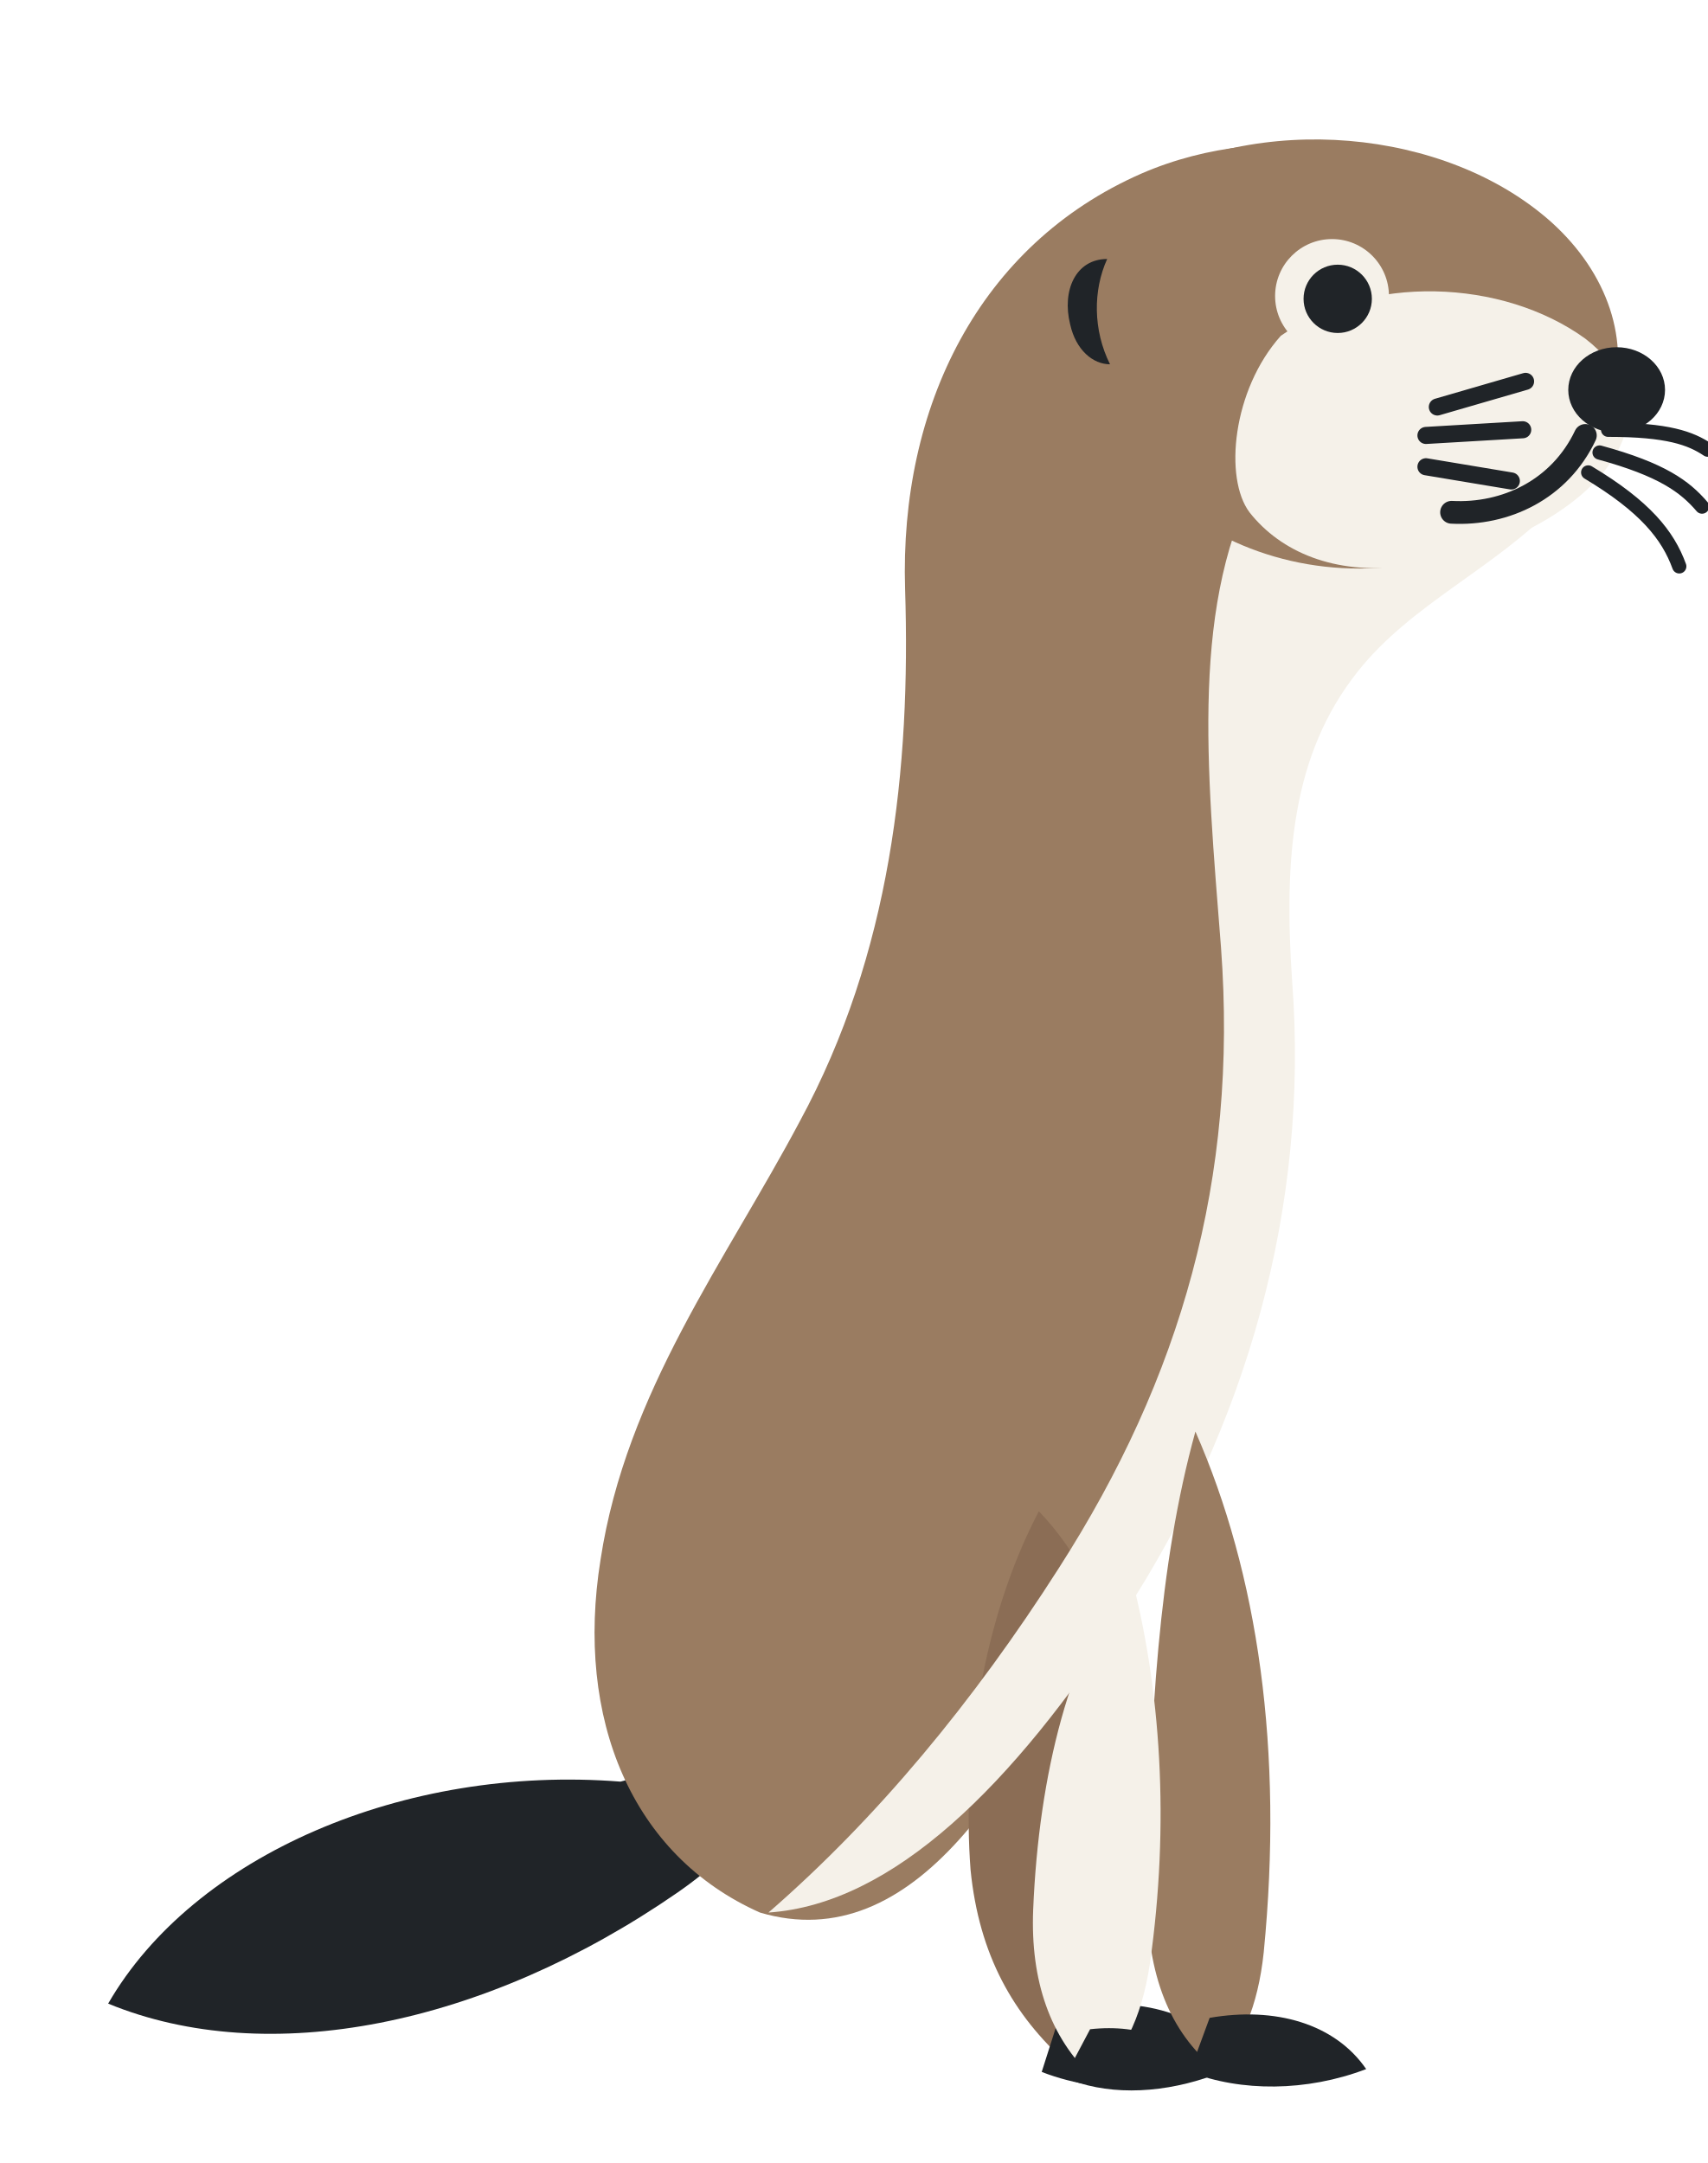
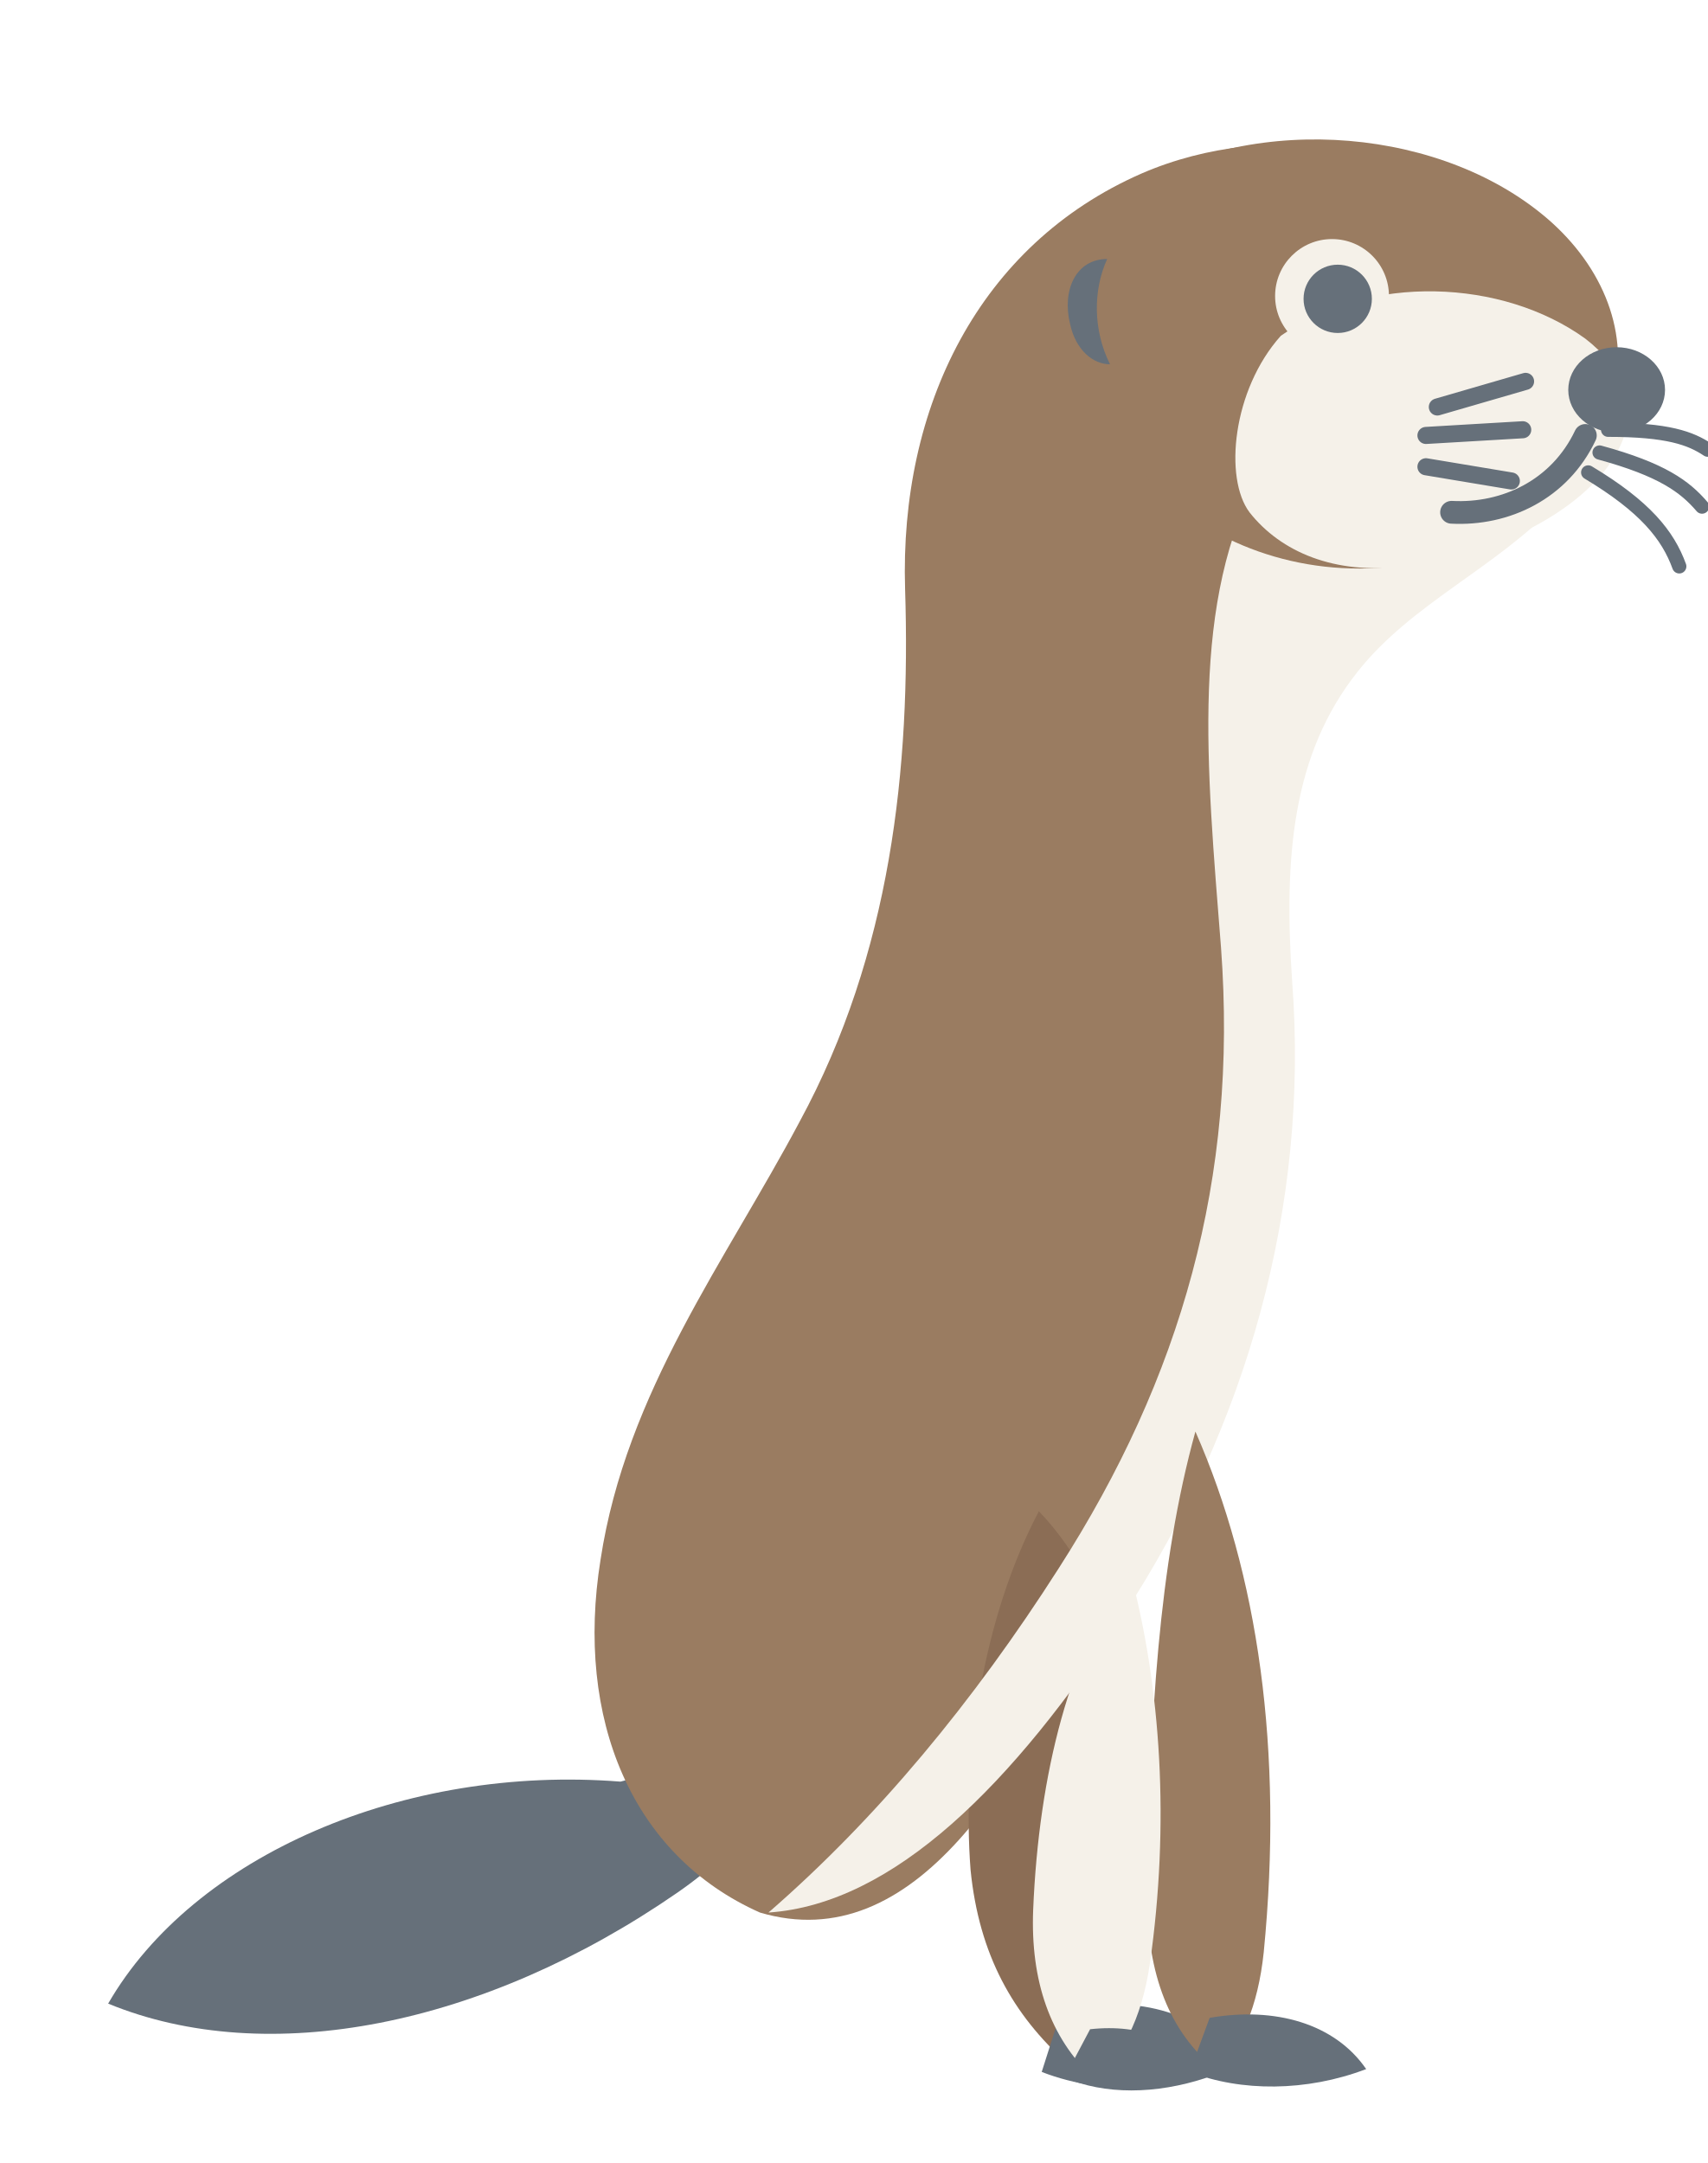
<svg xmlns="http://www.w3.org/2000/svg" viewBox="0 0 600 760" role="img" aria-labelledby="title">
  <g stroke-linecap="round" stroke-linejoin="round">
-     <path d="M218 626 C142 620 68 652 38 704 C94 727 170 712 238 665 C264 647 274 629 268 613 Z" fill="#202428" />
+     <path d="M218 626 C142 620 68 652 38 704 C94 727 170 712 238 665 C264 647 274 629 268 613 Z" fill="#66707A" />
    <path d="M267 672 C222 652 202 604 211 548 C220 489 255 443 281 394            C313 335 320 270 318 207 C316 143 344 86 401 61            C447 41 505 51 538 83 C489 91 463 111 447 144            C425 190 432 244 435 300 C439 384 423 474 388 558            C359 626 321 688 267 672 Z" fill="#9A7C61" />
    <path d="M365 531 C392 559 407 612 398 676 C395 699 387 715 375 725            C356 708 344 687 341 657 C338 618 345 569 365 531 Z" fill="#8B6D55" />
-     <path d="M373 706 C398 701 421 706 435 724 C418 735 389 737 366 728 Z" fill="#202428" />
+     <path d="M373 706 C398 701 421 706 435 724 C418 735 389 737 366 728 Z" fill="#66707A" />
    <path d="M270 672 C308 639 342 598 372 551 C415 484 435 414 429 333            C424 269 418 211 443 166 C459 137 486 118 526 109            C545 105 560 111 566 126 C571 141 563 160 547 177            C525 200 496 212 477 236 C454 265 451 301 454 345            C460 424 438 501 395 567 C356 627 314 669 270 672 Z" fill="#F5F1E9" />
    <path d="M397 66 C442 39 508 45 545 78 C565 96 573 120 566 142            C556 171 525 194 490 199 C457 203 424 191 404 169            C382 145 375 91 397 66 Z" fill="#9A7C61" />
    <path d="M450 118 C481 96 528 98 557 119 C570 129 575 142 570 155            C561 177 528 195 493 199 C469 202 450 194 439 180            C430 168 433 137 450 118 Z" fill="#F5F1E9" />
    <path d="M397 80 C376 72 362 88 365 110 C368 130 382 142 397 139            C386 123 386 101 397 80 Z" fill="#9A7C61" />
-     <path d="M389 91 C378 91 373 102 376 114 C378 123 384 128 390 128            C384 116 384 102 389 91 Z" fill="#202428" />
+     <path d="M389 91 C378 91 373 102 376 114 C378 123 384 128 390 128            C384 116 384 102 389 91 Z" fill="#66707A" />
    <circle cx="468" cy="104" r="20" fill="#F5F1E9" />
-     <circle cx="470" cy="105" r="12" fill="#202428" />
-     <ellipse cx="568" cy="137" rx="17" ry="15" fill="#202428" />
-     <path d="M557 153 C548 172 529 181 510 180" fill="none" stroke="#202428" stroke-width="8" />
-     <path d="M505 143 L536 134 M501 153 L535 151 M501 164 L531 169" fill="none" stroke="#202428" stroke-width="6" />
-     <path d="M565 151 C586 151 594 154 600 158            M562 159 C584 165 592 171 598 178            M558 166 C578 178 586 188 590 199" fill="none" stroke="#202428" stroke-width="5" />
+     <circle cx="470" cy="105" r="12" fill="#66707A" />
+     <ellipse cx="568" cy="137" rx="17" ry="15" fill="#66707A" />
+     <path d="M557 153 C548 172 529 181 510 180" fill="none" stroke="#66707A" stroke-width="8" />
+     <path d="M505 143 L536 134 M501 153 L535 151 M501 164 L531 169" fill="none" stroke="#66707A" stroke-width="6" />
+     <path d="M565 151 C586 151 594 154 600 158            M562 159 C584 165 592 171 598 178            M558 166 C578 178 586 188 590 199" fill="none" stroke="#66707A" stroke-width="5" />
    <path d="M420 503 C442 553 451 615 444 686 C442 705 436 719 427 727            C411 714 403 694 403 666 C404 604 407 550 420 503 Z" fill="#9A7C61" />
-     <path d="M425 709 C448 705 469 711 480 727 C459 735 436 735 418 728 Z" fill="#202428" />
+     <path d="M425 709 C448 705 469 711 480 727 C459 735 436 735 418 728 Z" fill="#66707A" />
    <path d="M397 552 C408 593 411 641 404 690 C401 710 394 723 384 730            C369 716 362 696 363 671 C365 623 376 580 397 552 Z" fill="#F5F1E9" />
-     <path d="M383 713 C401 711 416 717 424 730 C406 736 388 736 374 730 Z" fill="#202428" />
+     <path d="M383 713 C401 711 416 717 424 730 C406 736 388 736 374 730 Z" fill="#66707A" />
  </g>
</svg>
